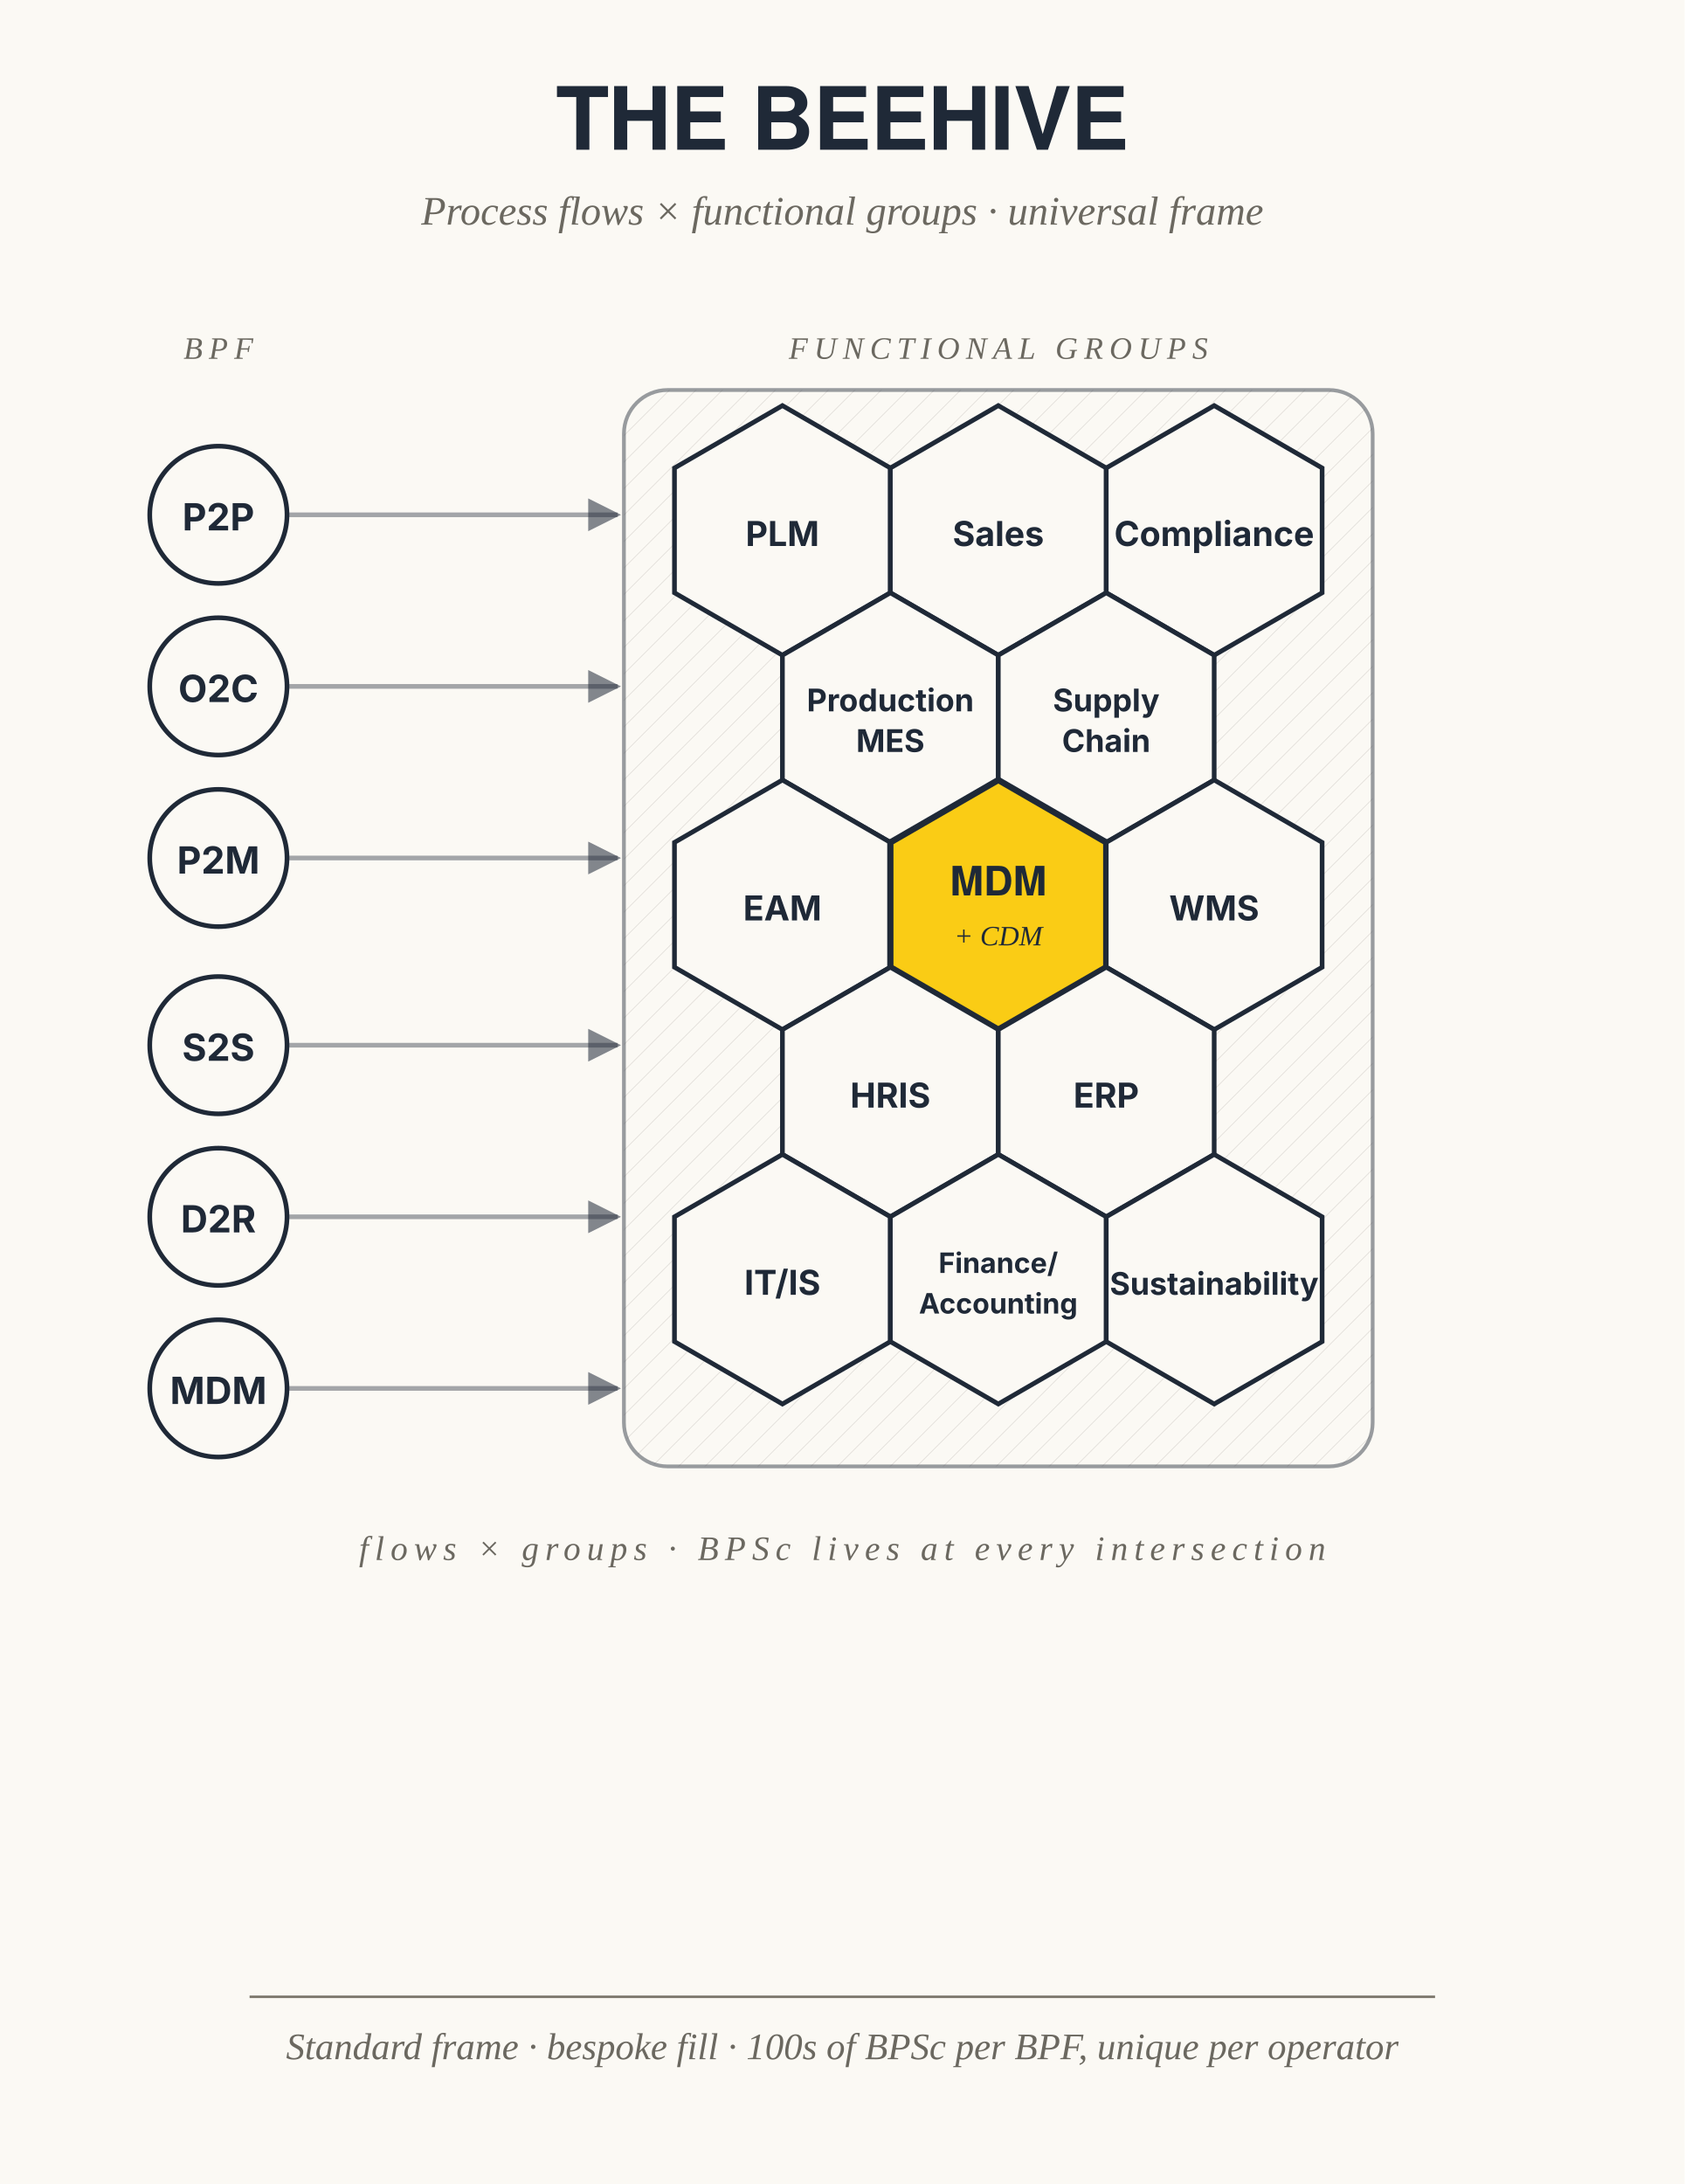
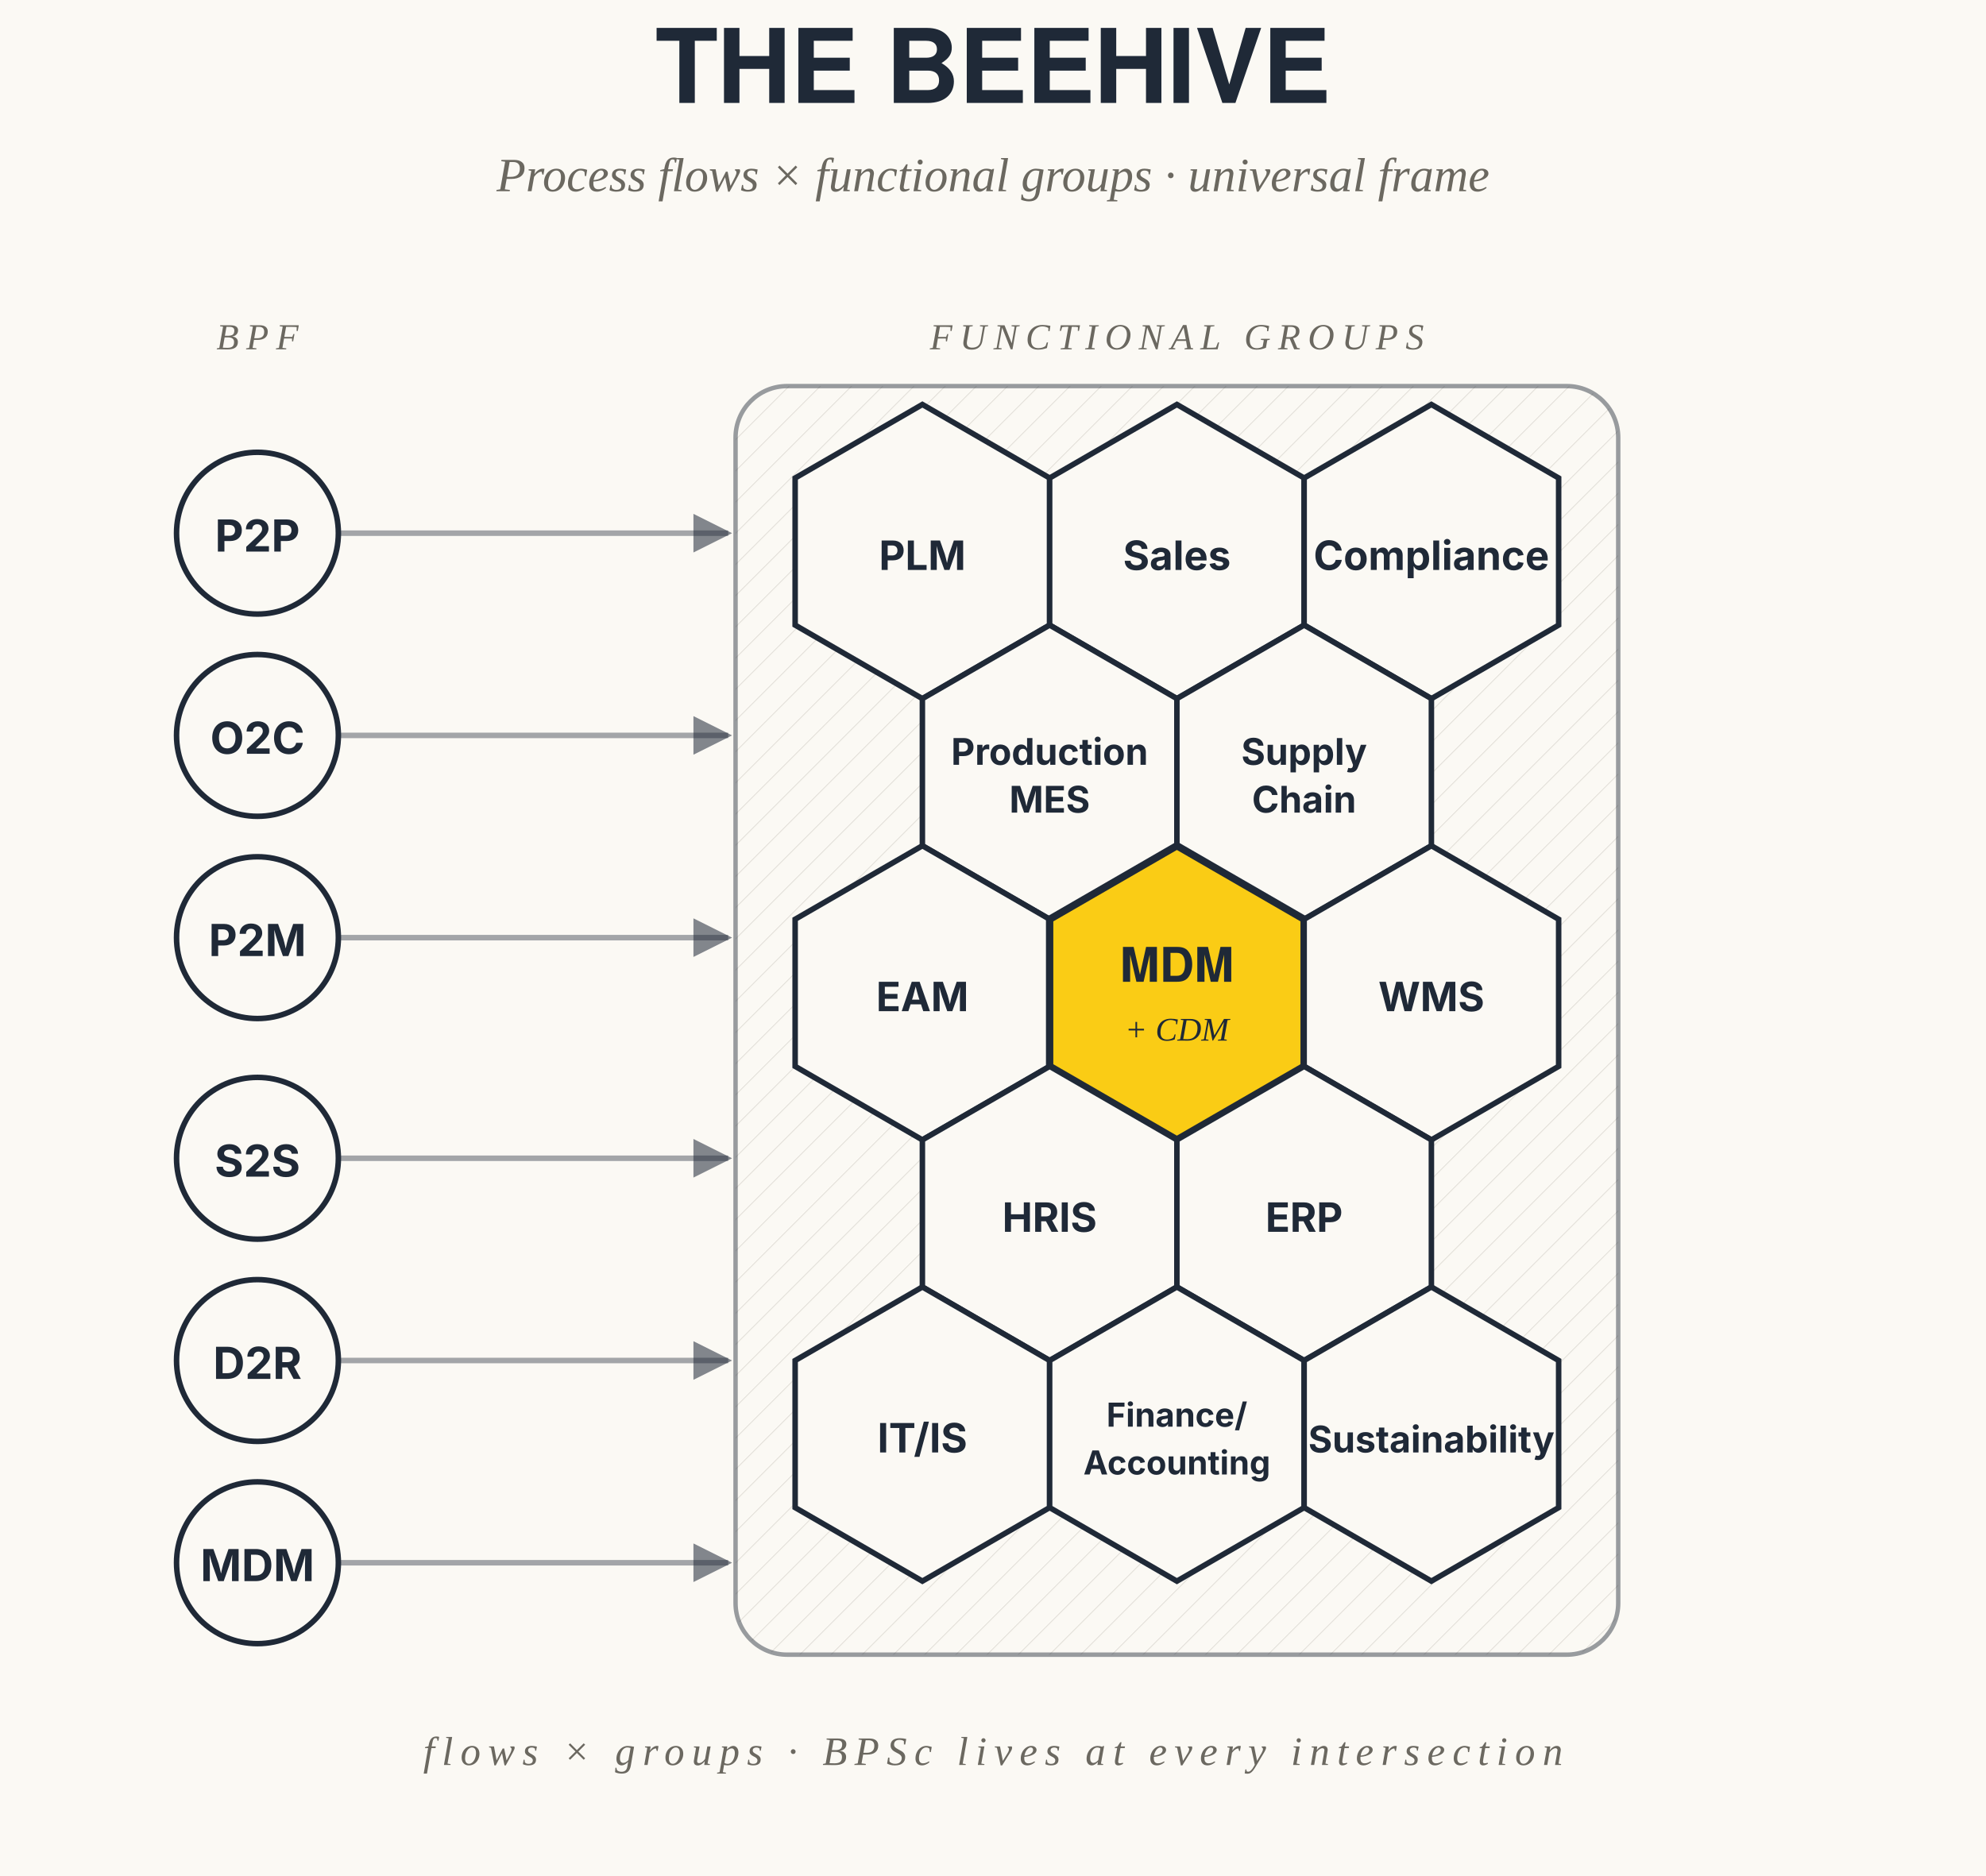
- <svg xmlns="http://www.w3.org/2000/svg" viewBox="0 0 540 700" role="img" aria-labelledby="beehive-title beehive-desc">
+ <svg xmlns="http://www.w3.org/2000/svg" viewBox="0 20 540 510" role="img" aria-labelledby="beehive-title beehive-desc">
  <defs>
    <marker id="bpf-arrow" viewBox="0 0 10 10" refX="9" refY="5" markerWidth="7" markerHeight="7" orient="auto">
      <path d="M 0 0 L 10 5 L 0 10 z" fill="#1F2937" fill-opacity="0.55" />
    </marker>
    <pattern id="fabric-mesh" patternUnits="userSpaceOnUse" width="6" height="6" patternTransform="rotate(45)">
      <rect width="6" height="6" fill="#FBF9F4" />
      <line x1="0" y1="0" x2="0" y2="6" stroke="#7A756A" stroke-width="0.5" stroke-opacity="0.18" />
    </pattern>
  </defs>
  <rect width="540" height="700" fill="#FBF9F4" />
  <text x="270" y="48" text-anchor="middle" font-weight="900" font-size="28" fill="#1F2937" letter-spacing="-0.3" font-family="'Helvetica Neue', 'Arial Black', Impact, system-ui, sans-serif">THE BEEHIVE</text>
  <text x="270" y="72" text-anchor="middle" font-style="italic" font-size="13" fill="#6B6860" font-family="Georgia, 'Times New Roman', serif">Process flows × functional groups · universal frame</text>
  <text x="70" y="115" text-anchor="middle" font-style="italic" font-size="10" fill="#6B6860" letter-spacing="2" font-family="Georgia, 'Times New Roman', serif">BPF</text>
  <g>
    <circle cx="70" cy="165" r="22" fill="#FBF9F4" stroke="#1F2937" stroke-width="1.5" />
    <text x="70" y="170" text-anchor="middle" font-weight="bold" font-size="12" fill="#1F2937" font-family="system-ui, -apple-system, sans-serif">P2P</text>
    <line x1="92" y1="165" x2="198" y2="165" stroke="#1F2937" stroke-width="1.5" stroke-opacity="0.4" marker-end="url(#bpf-arrow)" />
    <circle cx="70" cy="220" r="22" fill="#FBF9F4" stroke="#1F2937" stroke-width="1.5" />
    <text x="70" y="225" text-anchor="middle" font-weight="bold" font-size="12" fill="#1F2937" font-family="system-ui, -apple-system, sans-serif">O2C</text>
    <line x1="92" y1="220" x2="198" y2="220" stroke="#1F2937" stroke-width="1.5" stroke-opacity="0.4" marker-end="url(#bpf-arrow)" />
    <circle cx="70" cy="275" r="22" fill="#FBF9F4" stroke="#1F2937" stroke-width="1.5" />
    <text x="70" y="280" text-anchor="middle" font-weight="bold" font-size="12" fill="#1F2937" font-family="system-ui, -apple-system, sans-serif">P2M</text>
    <line x1="92" y1="275" x2="198" y2="275" stroke="#1F2937" stroke-width="1.5" stroke-opacity="0.4" marker-end="url(#bpf-arrow)" />
    <circle cx="70" cy="335" r="22" fill="#FBF9F4" stroke="#1F2937" stroke-width="1.5" />
    <text x="70" y="340" text-anchor="middle" font-weight="bold" font-size="12" fill="#1F2937" font-family="system-ui, -apple-system, sans-serif">S2S</text>
    <line x1="92" y1="335" x2="198" y2="335" stroke="#1F2937" stroke-width="1.5" stroke-opacity="0.4" marker-end="url(#bpf-arrow)" />
    <circle cx="70" cy="390" r="22" fill="#FBF9F4" stroke="#1F2937" stroke-width="1.5" />
    <text x="70" y="395" text-anchor="middle" font-weight="bold" font-size="12" fill="#1F2937" font-family="system-ui, -apple-system, sans-serif">D2R</text>
    <line x1="92" y1="390" x2="198" y2="390" stroke="#1F2937" stroke-width="1.5" stroke-opacity="0.4" marker-end="url(#bpf-arrow)" />
    <circle cx="70" cy="445" r="22" fill="#FBF9F4" stroke="#1F2937" stroke-width="1.5" />
    <text x="70" y="450" text-anchor="middle" font-weight="bold" font-size="12" fill="#1F2937" font-family="system-ui, -apple-system, sans-serif">MDM</text>
    <line x1="92" y1="445" x2="198" y2="445" stroke="#1F2937" stroke-width="1.5" stroke-opacity="0.4" marker-end="url(#bpf-arrow)" />
  </g>
  <text x="320" y="115" text-anchor="middle" font-style="italic" font-size="10" fill="#6B6860" letter-spacing="2" font-family="Georgia, 'Times New Roman', serif">FUNCTIONAL GROUPS</text>
  <rect x="200" y="125" width="240" height="345" rx="14" fill="url(#fabric-mesh)" stroke="#1F2937" stroke-width="1.2" stroke-opacity="0.45" />
  <g transform="translate(250.8, 170)">
    <polygon points="0,-40 34.6,-20 34.6,20 0,40 -34.6,20 -34.6,-20" fill="#FBF9F4" stroke="#1F2937" stroke-width="1.5" />
    <text x="0" y="5" text-anchor="middle" font-size="11" font-weight="bold" fill="#1F2937" font-family="system-ui, -apple-system, sans-serif">PLM</text>
  </g>
  <g transform="translate(320, 170)">
    <polygon points="0,-40 34.6,-20 34.6,20 0,40 -34.6,20 -34.6,-20" fill="#FBF9F4" stroke="#1F2937" stroke-width="1.5" />
    <text x="0" y="5" text-anchor="middle" font-size="11" font-weight="bold" fill="#1F2937" font-family="system-ui, -apple-system, sans-serif">Sales</text>
  </g>
  <g transform="translate(389.2, 170)">
    <polygon points="0,-40 34.6,-20 34.6,20 0,40 -34.6,20 -34.6,-20" fill="#FBF9F4" stroke="#1F2937" stroke-width="1.5" />
    <text x="0" y="5" text-anchor="middle" font-size="11" font-weight="bold" fill="#1F2937" font-family="system-ui, -apple-system, sans-serif">Compliance</text>
  </g>
  <g transform="translate(285.4, 230)">
    <polygon points="0,-40 34.6,-20 34.6,20 0,40 -34.6,20 -34.6,-20" fill="#FBF9F4" stroke="#1F2937" stroke-width="1.5" />
    <text x="0" y="-2" text-anchor="middle" font-size="10" font-weight="bold" fill="#1F2937" font-family="system-ui, -apple-system, sans-serif">Production</text>
    <text x="0" y="11" text-anchor="middle" font-size="10" font-weight="bold" fill="#1F2937" font-family="system-ui, -apple-system, sans-serif">MES</text>
  </g>
  <g transform="translate(354.6, 230)">
    <polygon points="0,-40 34.6,-20 34.6,20 0,40 -34.6,20 -34.6,-20" fill="#FBF9F4" stroke="#1F2937" stroke-width="1.5" />
    <text x="0" y="-2" text-anchor="middle" font-size="10" font-weight="bold" fill="#1F2937" font-family="system-ui, -apple-system, sans-serif">Supply</text>
    <text x="0" y="11" text-anchor="middle" font-size="10" font-weight="bold" fill="#1F2937" font-family="system-ui, -apple-system, sans-serif">Chain</text>
  </g>
  <g transform="translate(250.8, 290)">
    <polygon points="0,-40 34.6,-20 34.6,20 0,40 -34.6,20 -34.6,-20" fill="#FBF9F4" stroke="#1F2937" stroke-width="1.5" />
    <text x="0" y="5" text-anchor="middle" font-size="11" font-weight="bold" fill="#1F2937" font-family="system-ui, -apple-system, sans-serif">EAM</text>
  </g>
  <g transform="translate(320, 290)">
    <polygon points="0,-40 34.6,-20 34.6,20 0,40 -34.6,20 -34.6,-20" fill="#FACC15" stroke="#1F2937" stroke-width="2" />
    <text x="0" y="-3" text-anchor="middle" font-size="13" font-weight="900" fill="#1F2937" font-family="'Helvetica Neue', 'Arial Black', Impact, system-ui, sans-serif">MDM</text>
    <text x="0" y="13" text-anchor="middle" font-size="9" font-style="italic" fill="#1F2937" font-family="Georgia, 'Times New Roman', serif">+ CDM</text>
  </g>
  <g transform="translate(389.2, 290)">
    <polygon points="0,-40 34.6,-20 34.6,20 0,40 -34.6,20 -34.6,-20" fill="#FBF9F4" stroke="#1F2937" stroke-width="1.5" />
    <text x="0" y="5" text-anchor="middle" font-size="11" font-weight="bold" fill="#1F2937" font-family="system-ui, -apple-system, sans-serif">WMS</text>
  </g>
  <g transform="translate(285.4, 350)">
    <polygon points="0,-40 34.6,-20 34.6,20 0,40 -34.6,20 -34.6,-20" fill="#FBF9F4" stroke="#1F2937" stroke-width="1.5" />
    <text x="0" y="5" text-anchor="middle" font-size="11" font-weight="bold" fill="#1F2937" font-family="system-ui, -apple-system, sans-serif">HRIS</text>
  </g>
  <g transform="translate(354.6, 350)">
    <polygon points="0,-40 34.6,-20 34.6,20 0,40 -34.6,20 -34.6,-20" fill="#FBF9F4" stroke="#1F2937" stroke-width="1.5" />
    <text x="0" y="5" text-anchor="middle" font-size="11" font-weight="bold" fill="#1F2937" font-family="system-ui, -apple-system, sans-serif">ERP</text>
  </g>
  <g transform="translate(250.8, 410)">
    <polygon points="0,-40 34.6,-20 34.6,20 0,40 -34.6,20 -34.6,-20" fill="#FBF9F4" stroke="#1F2937" stroke-width="1.5" />
    <text x="0" y="5" text-anchor="middle" font-size="11" font-weight="bold" fill="#1F2937" font-family="system-ui, -apple-system, sans-serif">IT/IS</text>
  </g>
  <g transform="translate(320, 410)">
    <polygon points="0,-40 34.6,-20 34.6,20 0,40 -34.6,20 -34.6,-20" fill="#FBF9F4" stroke="#1F2937" stroke-width="1.5" />
    <text x="0" y="-2" text-anchor="middle" font-size="9" font-weight="bold" fill="#1F2937" font-family="system-ui, -apple-system, sans-serif">Finance/</text>
    <text x="0" y="11" text-anchor="middle" font-size="9" font-weight="bold" fill="#1F2937" font-family="system-ui, -apple-system, sans-serif">Accounting</text>
  </g>
  <g transform="translate(389.2, 410)">
    <polygon points="0,-40 34.6,-20 34.6,20 0,40 -34.6,20 -34.6,-20" fill="#FBF9F4" stroke="#1F2937" stroke-width="1.5" />
    <text x="0" y="5" text-anchor="middle" font-size="10" font-weight="bold" fill="#1F2937" font-family="system-ui, -apple-system, sans-serif">Sustainability</text>
  </g>
  <text x="270" y="500" text-anchor="middle" font-style="italic" font-size="11" fill="#6B6860" letter-spacing="2" font-family="Georgia, 'Times New Roman', serif">flows × groups · BPSc lives at every intersection</text>
  <line x1="80" y1="640" x2="460" y2="640" stroke="#7A756A" stroke-width="0.8" />
  <text x="270" y="660" text-anchor="middle" font-style="italic" font-size="12" fill="#6B6860" font-family="Georgia, 'Times New Roman', serif">Standard frame · bespoke fill · 100s of BPSc per BPF, unique per operator</text>
</svg>
